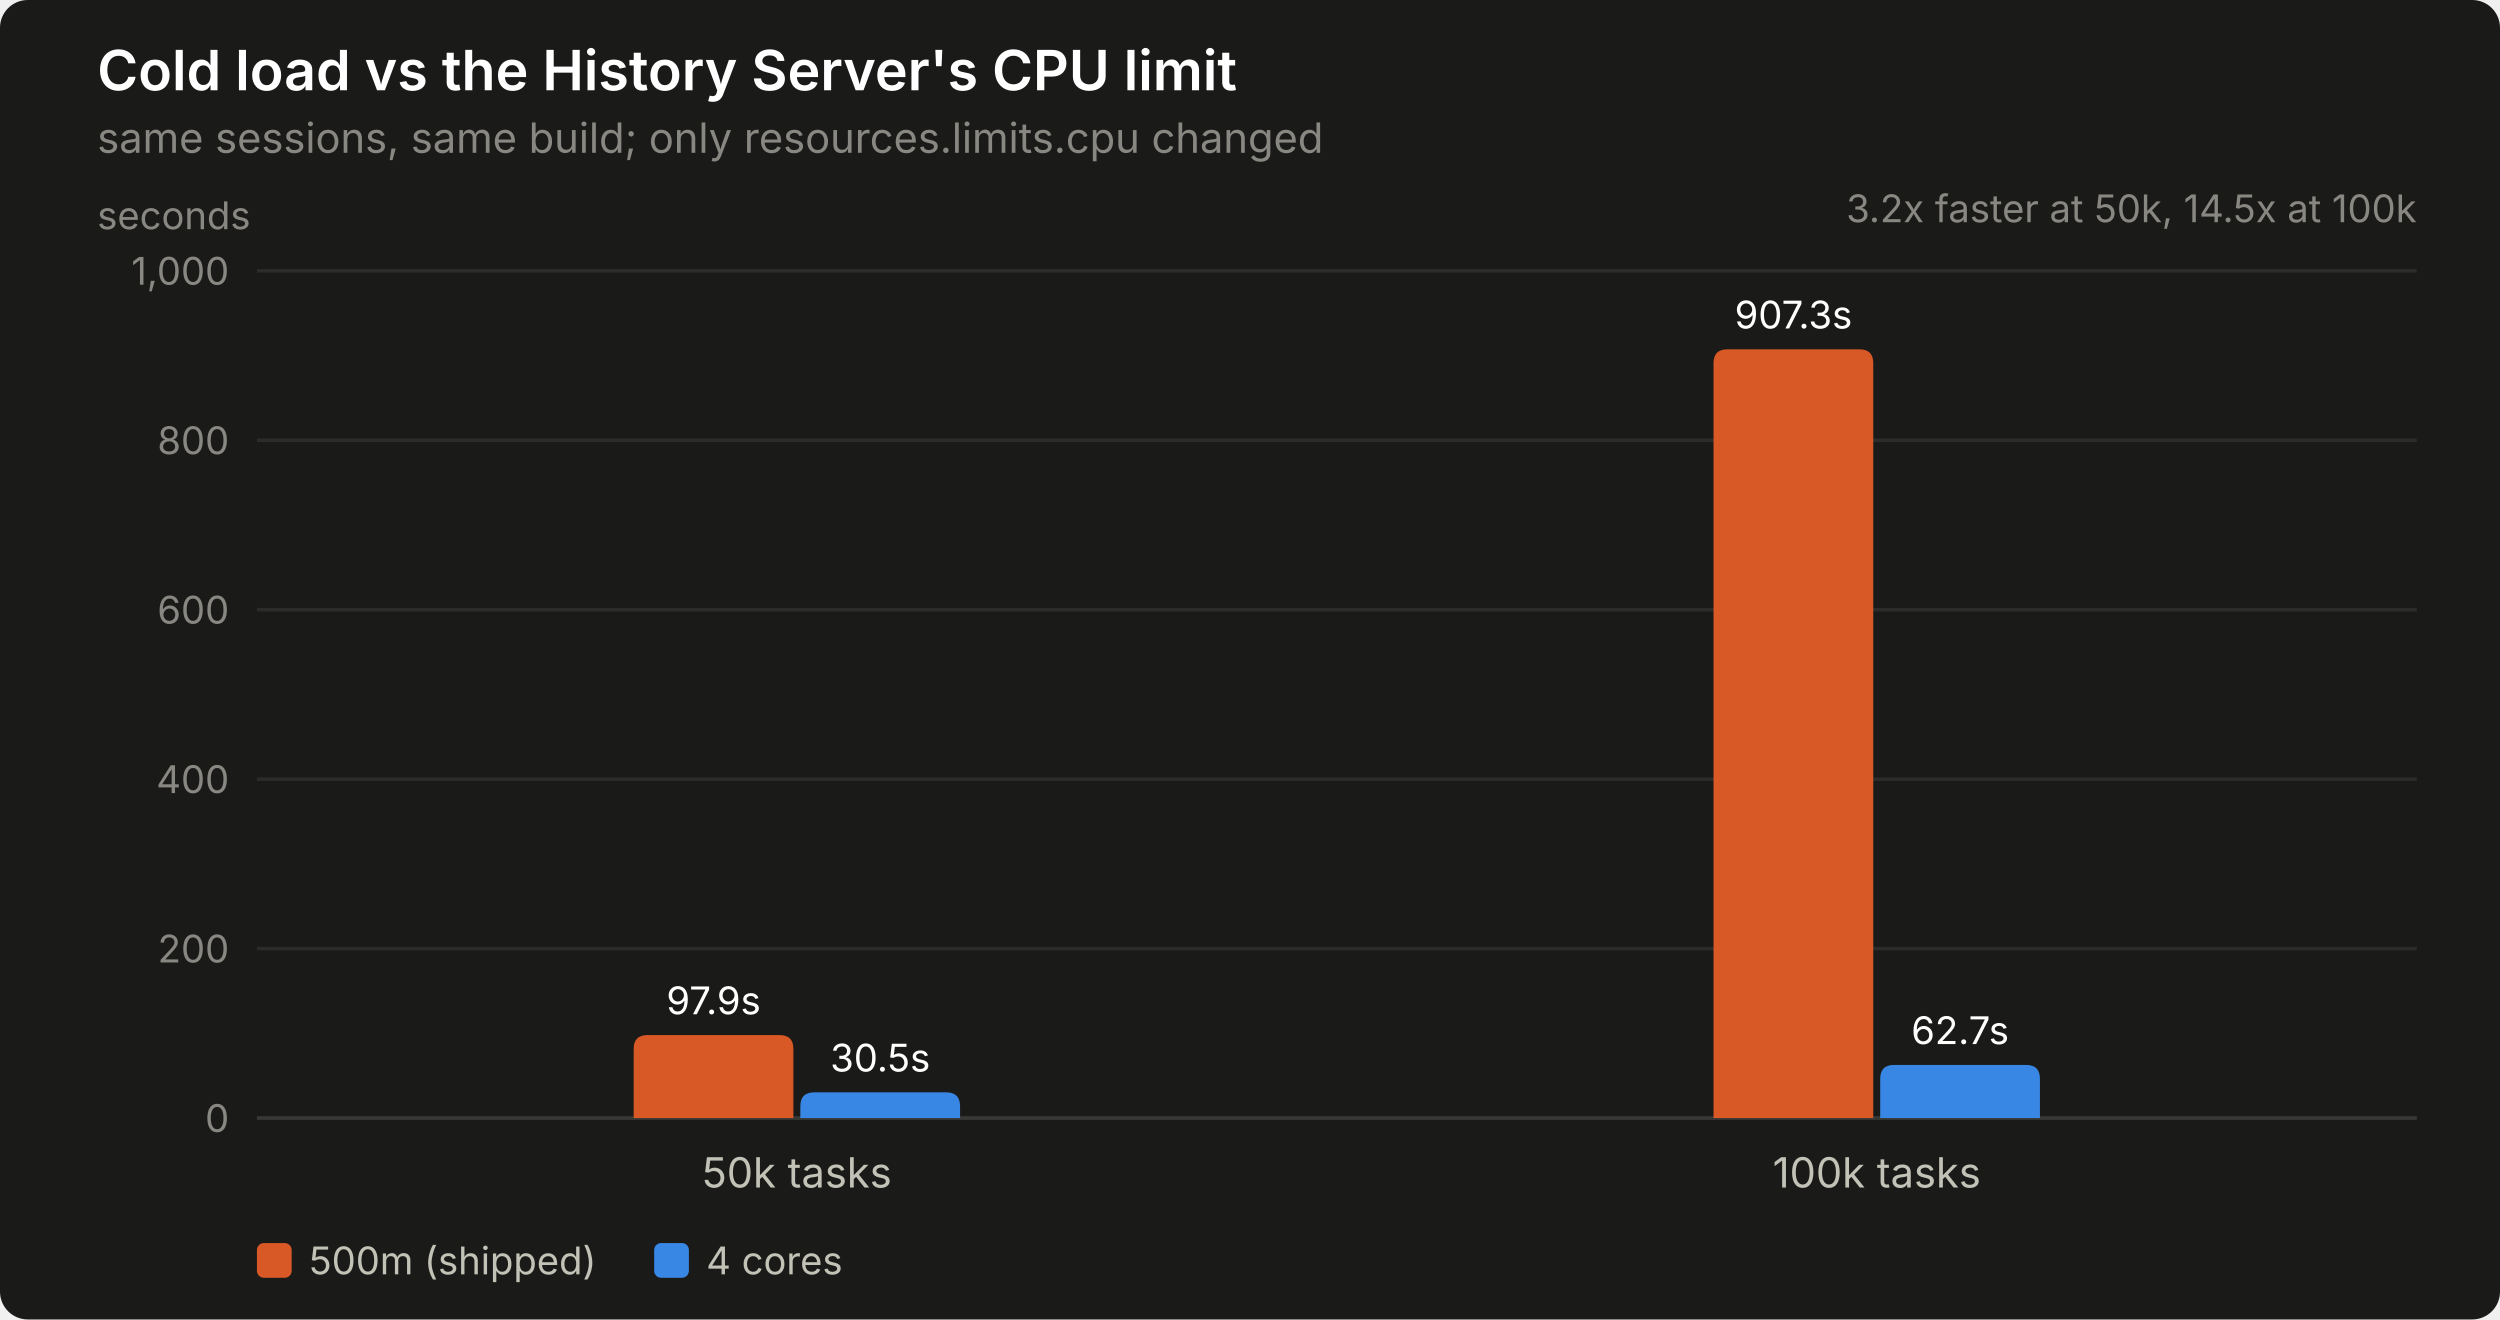
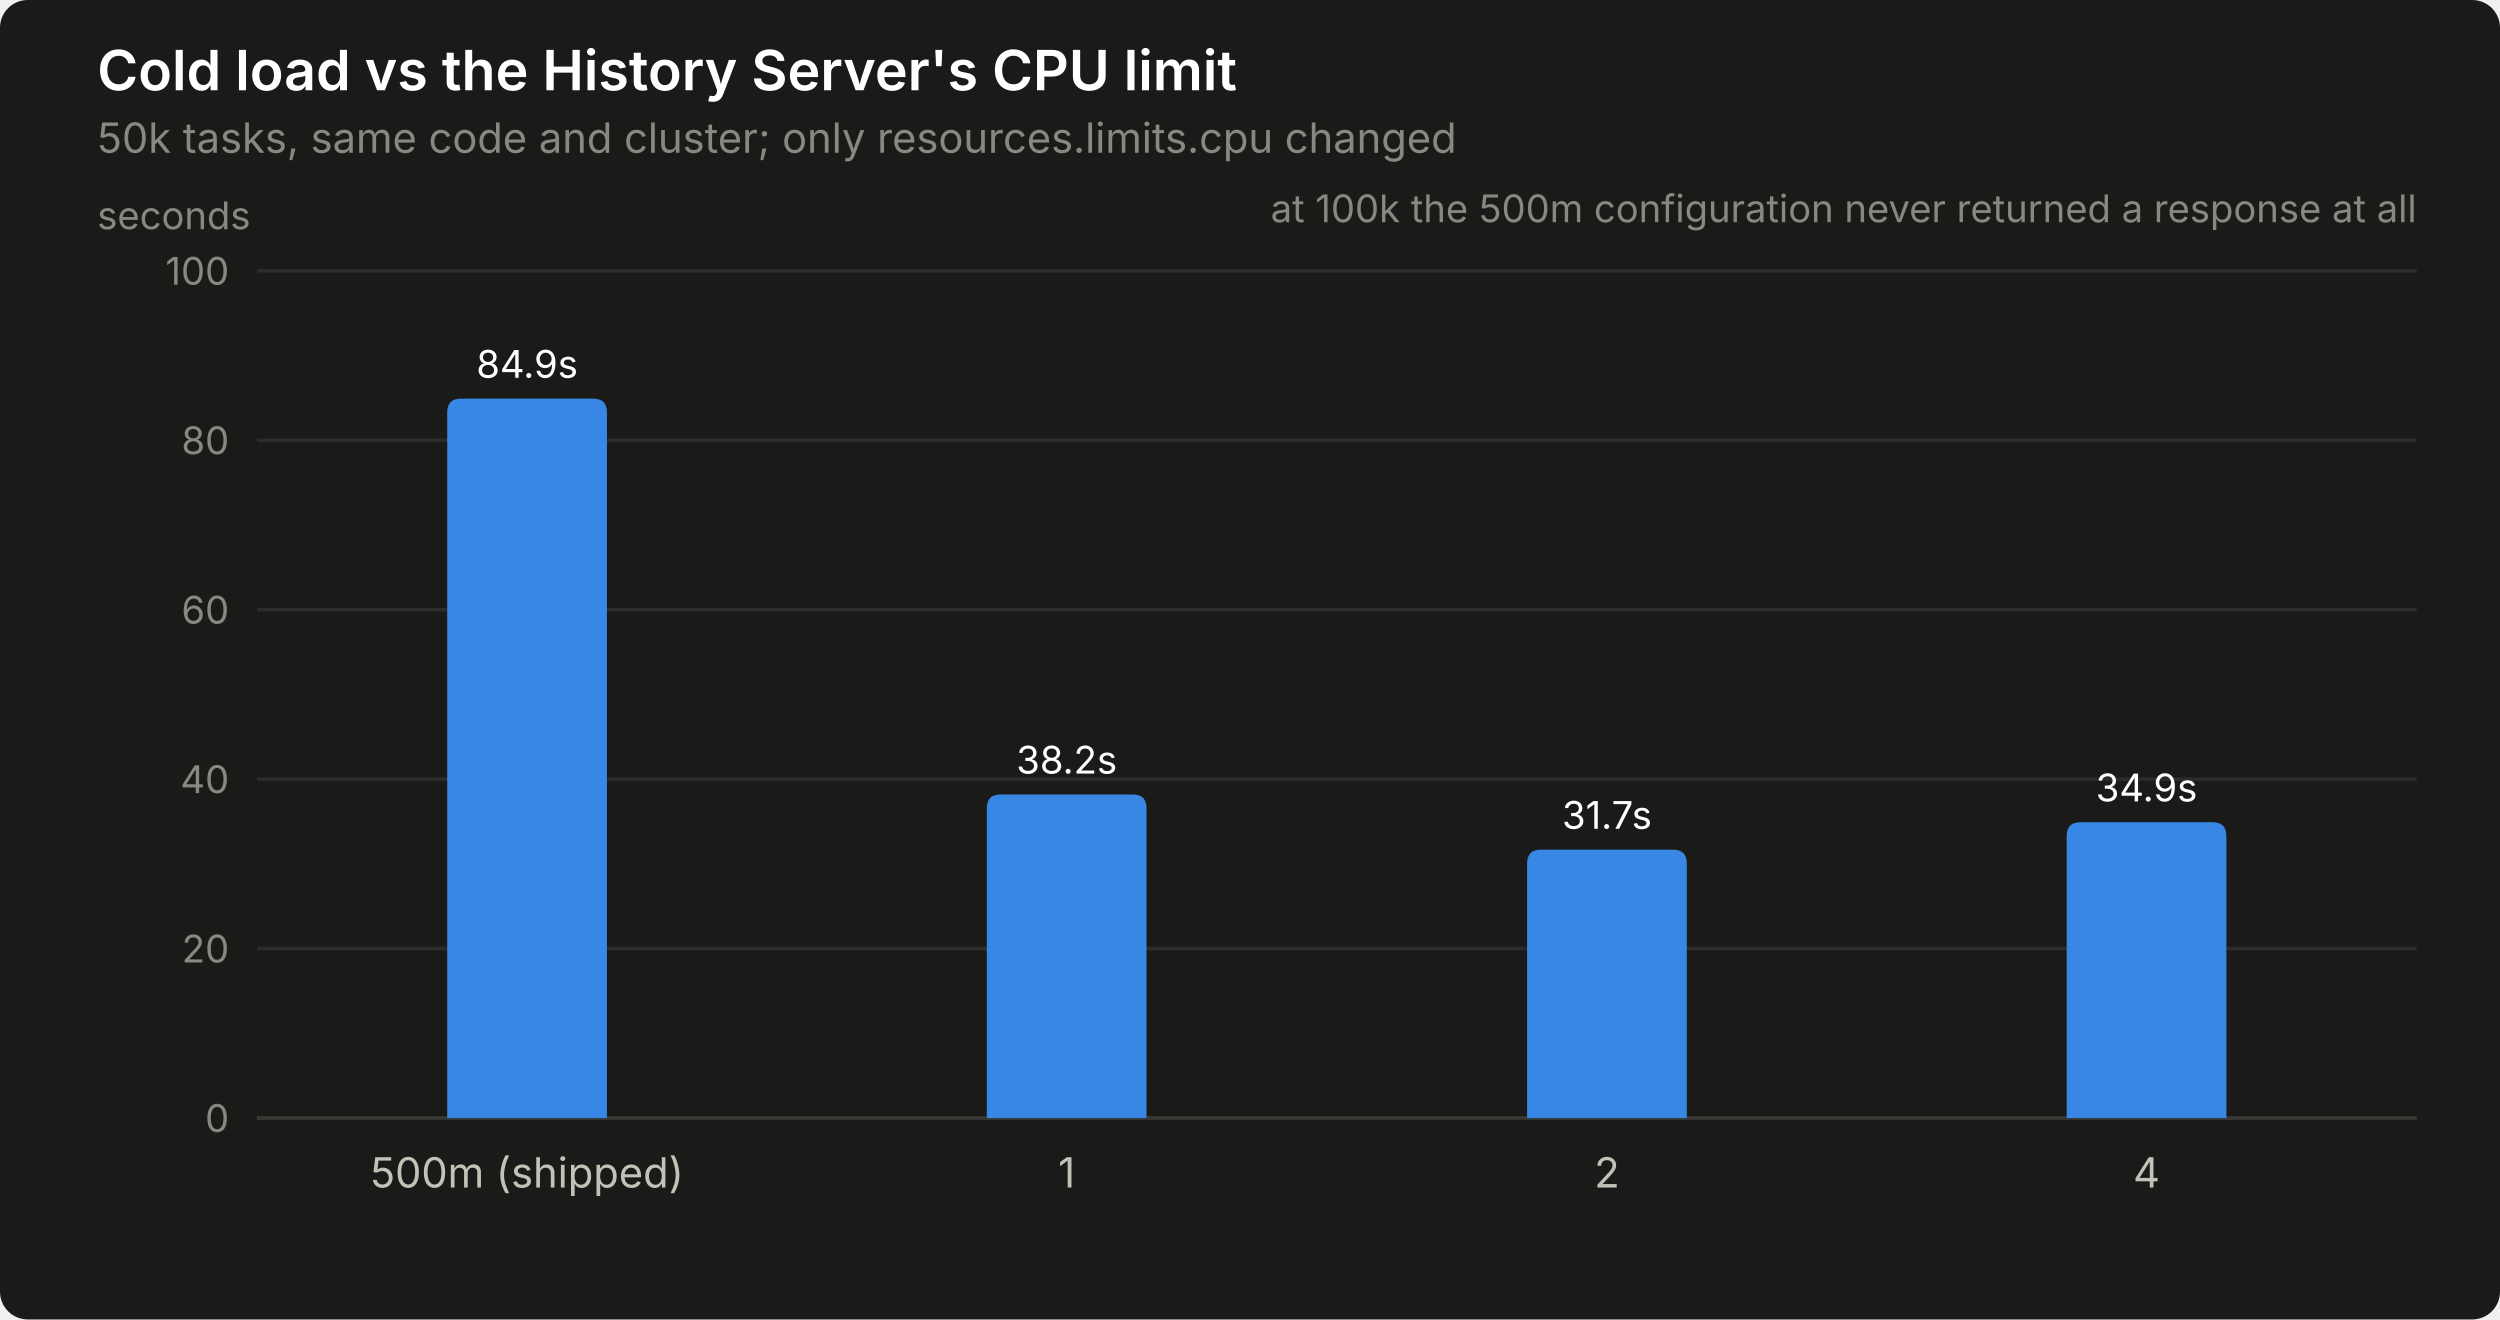
<svg xmlns="http://www.w3.org/2000/svg" viewBox="0 0 720 380" width="720" height="380" role="img">
  <rect width="720" height="380" fill="#1a1a19" rx="8" />
  <text x="28" y="26" font-family="system-ui,-apple-system,'Segoe UI',sans-serif" font-size="16" font-weight="600" fill="#ffffff">Cold load vs the History Server's CPU limit</text>
-   <text x="28" y="44" font-family="system-ui,-apple-system,'Segoe UI',sans-serif" font-size="12" fill="#898781">same sessions, same build; only resources.limits.cpu changed</text>
+   <text x="28" y="44" font-family="system-ui,-apple-system,'Segoe UI',sans-serif" font-size="12" fill="#898781">50k tasks, same code and cluster; only resources.limits.cpu changed</text>
  <line x1="74" y1="322.0" x2="696" y2="322.0" stroke="#2c2c2a" stroke-width="1" />
  <text x="66" y="326.0" text-anchor="end" font-family="system-ui,-apple-system,'Segoe UI',sans-serif" font-size="11" fill="#898781" font-variant-numeric="tabular-nums">0</text>
  <line x1="74" y1="273.2" x2="696" y2="273.2" stroke="#2c2c2a" stroke-width="1" />
-   <text x="66" y="277.2" text-anchor="end" font-family="system-ui,-apple-system,'Segoe UI',sans-serif" font-size="11" fill="#898781" font-variant-numeric="tabular-nums">200</text>
+   <text x="66" y="277.2" text-anchor="end" font-family="system-ui,-apple-system,'Segoe UI',sans-serif" font-size="11" fill="#898781" font-variant-numeric="tabular-nums">20</text>
  <line x1="74" y1="224.4" x2="696" y2="224.4" stroke="#2c2c2a" stroke-width="1" />
-   <text x="66" y="228.4" text-anchor="end" font-family="system-ui,-apple-system,'Segoe UI',sans-serif" font-size="11" fill="#898781" font-variant-numeric="tabular-nums">400</text>
+   <text x="66" y="228.4" text-anchor="end" font-family="system-ui,-apple-system,'Segoe UI',sans-serif" font-size="11" fill="#898781" font-variant-numeric="tabular-nums">40</text>
  <line x1="74" y1="175.6" x2="696" y2="175.6" stroke="#2c2c2a" stroke-width="1" />
-   <text x="66" y="179.6" text-anchor="end" font-family="system-ui,-apple-system,'Segoe UI',sans-serif" font-size="11" fill="#898781" font-variant-numeric="tabular-nums">600</text>
+   <text x="66" y="179.6" text-anchor="end" font-family="system-ui,-apple-system,'Segoe UI',sans-serif" font-size="11" fill="#898781" font-variant-numeric="tabular-nums">60</text>
  <line x1="74" y1="126.8" x2="696" y2="126.8" stroke="#2c2c2a" stroke-width="1" />
-   <text x="66" y="130.8" text-anchor="end" font-family="system-ui,-apple-system,'Segoe UI',sans-serif" font-size="11" fill="#898781" font-variant-numeric="tabular-nums">800</text>
+   <text x="66" y="130.8" text-anchor="end" font-family="system-ui,-apple-system,'Segoe UI',sans-serif" font-size="11" fill="#898781" font-variant-numeric="tabular-nums">80</text>
  <line x1="74" y1="78.0" x2="696" y2="78.0" stroke="#2c2c2a" stroke-width="1" />
-   <text x="66" y="82.0" text-anchor="end" font-family="system-ui,-apple-system,'Segoe UI',sans-serif" font-size="11" fill="#898781" font-variant-numeric="tabular-nums">1,000</text>
+   <text x="66" y="82.0" text-anchor="end" font-family="system-ui,-apple-system,'Segoe UI',sans-serif" font-size="11" fill="#898781" font-variant-numeric="tabular-nums">100</text>
  <line x1="74" y1="322" x2="696" y2="322" stroke="#383835" stroke-width="1" />
  <text x="28" y="66" font-family="system-ui,-apple-system,'Segoe UI',sans-serif" font-size="11" fill="#898781">seconds</text>
-   <text x="229.5" y="342.0" text-anchor="middle" font-family="system-ui,-apple-system,'Segoe UI',sans-serif" font-size="12" fill="#c3c2b7">50k tasks</text>
-   <text x="540.5" y="342.0" text-anchor="middle" font-family="system-ui,-apple-system,'Segoe UI',sans-serif" font-size="12" fill="#c3c2b7">100k tasks</text>
-   <path d="M182.5,322 L182.5,302.1 Q182.5,298.1 186.5,298.1 L224.5,298.1 Q228.5,298.1 228.5,302.1 L228.5,322 Z" fill="#d95926" />
-   <text x="205.5" y="292.1" text-anchor="middle" font-family="system-ui,-apple-system,'Segoe UI',sans-serif" font-size="11" fill="#ffffff" font-variant-numeric="tabular-nums">97.9s</text>
-   <path d="M493.5,322 L493.5,104.6 Q493.5,100.6 497.5,100.6 L535.5,100.6 Q539.5,100.6 539.5,104.6 L539.5,322 Z" fill="#d95926" />
-   <text x="516.5" y="94.6" text-anchor="middle" font-family="system-ui,-apple-system,'Segoe UI',sans-serif" font-size="11" fill="#ffffff" font-variant-numeric="tabular-nums">907.3s</text>
-   <path d="M230.5,322 L230.5,318.6 Q230.5,314.6 234.5,314.6 L272.5,314.6 Q276.5,314.6 276.5,318.6 L276.5,322 Z" fill="#3987e5" />
-   <text x="253.5" y="308.6" text-anchor="middle" font-family="system-ui,-apple-system,'Segoe UI',sans-serif" font-size="11" fill="#ffffff" font-variant-numeric="tabular-nums">30.5s</text>
-   <path d="M541.5,322 L541.5,310.7 Q541.5,306.7 545.5,306.7 L583.5,306.7 Q587.5,306.7 587.5,310.7 L587.5,322 Z" fill="#3987e5" />
-   <text x="564.5" y="300.7" text-anchor="middle" font-family="system-ui,-apple-system,'Segoe UI',sans-serif" font-size="11" fill="#ffffff" font-variant-numeric="tabular-nums">62.7s</text>
-   <rect x="74" y="358" width="10" height="10" rx="2" fill="#d95926" />
-   <text x="89" y="367" font-family="system-ui,-apple-system,'Segoe UI',sans-serif" font-size="11" fill="#c3c2b7">500m (shipped)</text>
-   <rect x="188.4" y="358" width="10" height="10" rx="2" fill="#3987e5" />
-   <text x="203.4" y="367" font-family="system-ui,-apple-system,'Segoe UI',sans-serif" font-size="11" fill="#c3c2b7">4 cores</text>
-   <text x="696" y="64" text-anchor="end" font-family="system-ui,-apple-system,'Segoe UI',sans-serif" font-size="11" fill="#898781">3.2x faster at 50k, 14.5x at 100k</text>
+   <text x="151.8" y="342.0" text-anchor="middle" font-family="system-ui,-apple-system,'Segoe UI',sans-serif" font-size="12" fill="#c3c2b7">500m (shipped)</text>
+   <text x="307.2" y="342.0" text-anchor="middle" font-family="system-ui,-apple-system,'Segoe UI',sans-serif" font-size="12" fill="#c3c2b7">1</text>
+   <text x="462.8" y="342.0" text-anchor="middle" font-family="system-ui,-apple-system,'Segoe UI',sans-serif" font-size="12" fill="#c3c2b7">2</text>
+   <text x="618.2" y="342.0" text-anchor="middle" font-family="system-ui,-apple-system,'Segoe UI',sans-serif" font-size="12" fill="#c3c2b7">4</text>
+   <path d="M128.8,322 L128.8,118.8 Q128.8,114.8 132.8,114.8 L170.8,114.8 Q174.8,114.8 174.8,118.8 L174.8,322 Z" fill="#3987e5" />
+   <text x="151.8" y="108.8" text-anchor="middle" font-family="system-ui,-apple-system,'Segoe UI',sans-serif" font-size="11" fill="#ffffff" font-variant-numeric="tabular-nums">84.9s</text>
+   <path d="M284.2,322 L284.2,232.8 Q284.2,228.8 288.2,228.8 L326.2,228.8 Q330.2,228.8 330.2,232.8 L330.2,322 Z" fill="#3987e5" />
+   <text x="307.2" y="222.8" text-anchor="middle" font-family="system-ui,-apple-system,'Segoe UI',sans-serif" font-size="11" fill="#ffffff" font-variant-numeric="tabular-nums">38.2s</text>
+   <path d="M439.8,322 L439.8,248.7 Q439.8,244.7 443.8,244.7 L481.8,244.7 Q485.8,244.7 485.8,248.7 L485.8,322 Z" fill="#3987e5" />
+   <text x="462.8" y="238.7" text-anchor="middle" font-family="system-ui,-apple-system,'Segoe UI',sans-serif" font-size="11" fill="#ffffff" font-variant-numeric="tabular-nums">31.7s</text>
+   <path d="M595.2,322 L595.2,240.8 Q595.2,236.8 599.2,236.8 L637.2,236.8 Q641.2,236.8 641.2,240.8 L641.2,322 Z" fill="#3987e5" />
+   <text x="618.2" y="230.8" text-anchor="middle" font-family="system-ui,-apple-system,'Segoe UI',sans-serif" font-size="11" fill="#ffffff" font-variant-numeric="tabular-nums">34.9s</text>
+   <text x="696" y="64" text-anchor="end" font-family="system-ui,-apple-system,'Segoe UI',sans-serif" font-size="11" fill="#898781">at 100k the 500m configuration never returned a response at all</text>
</svg>
